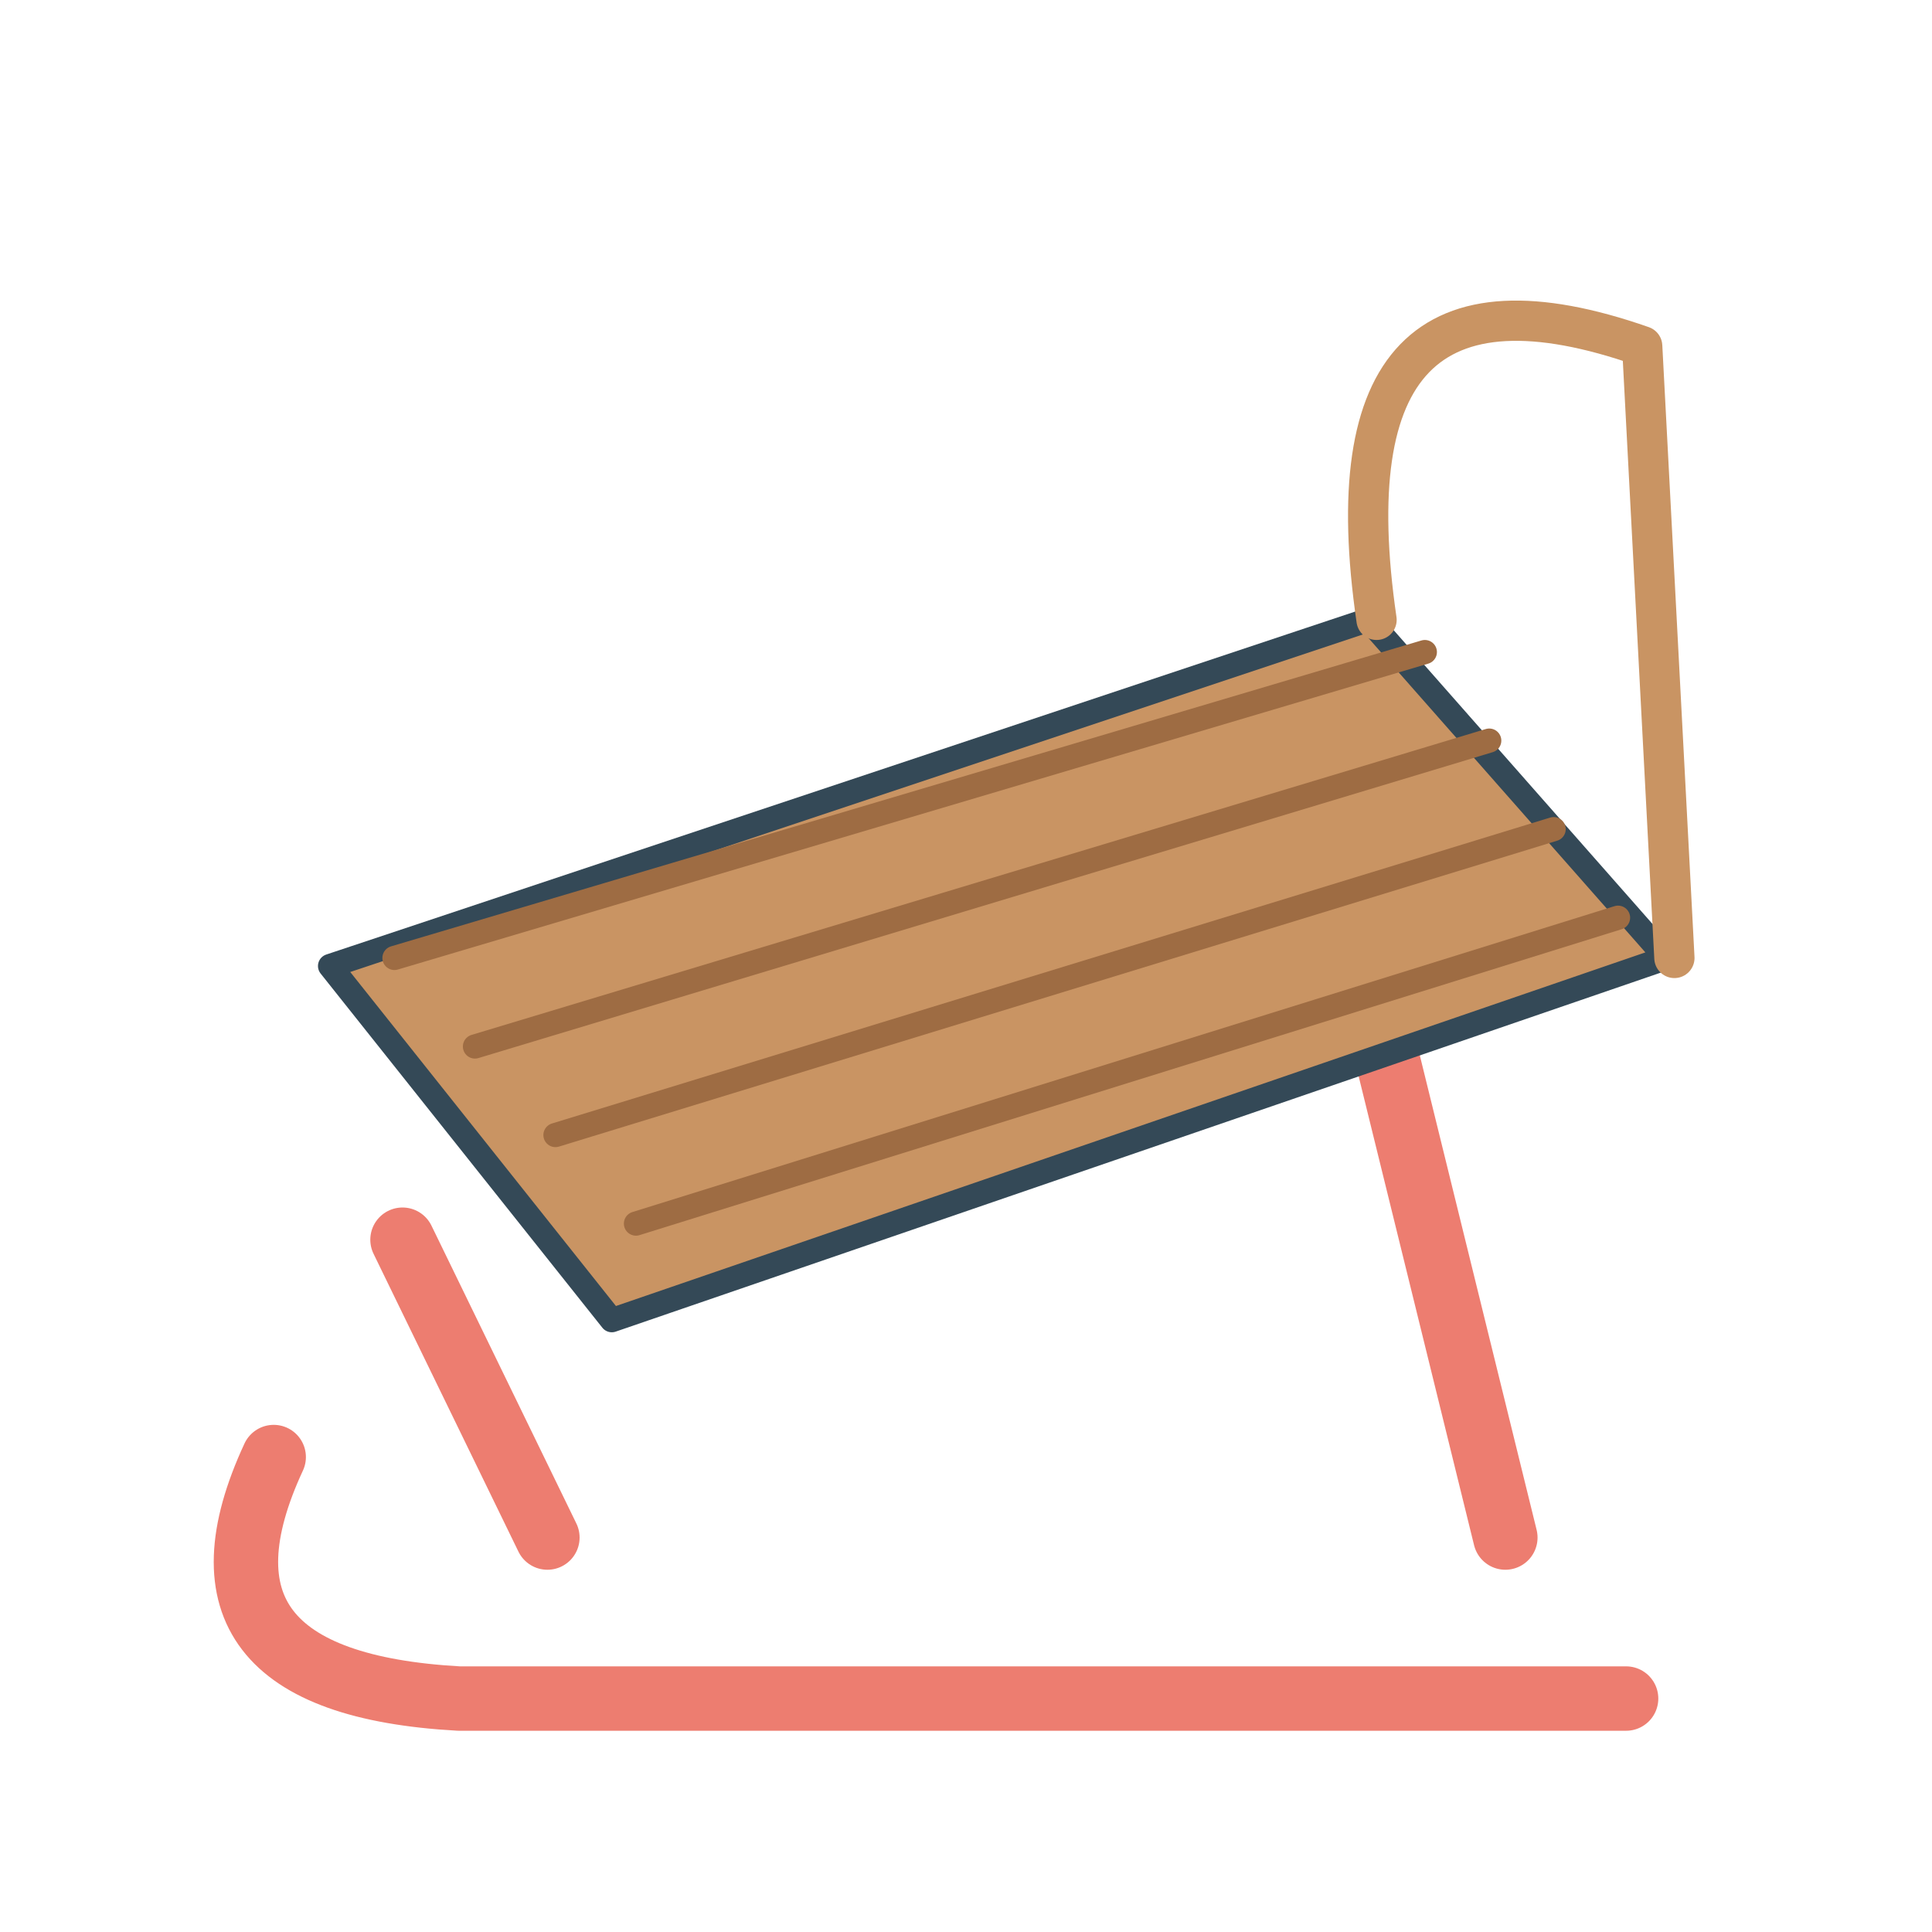
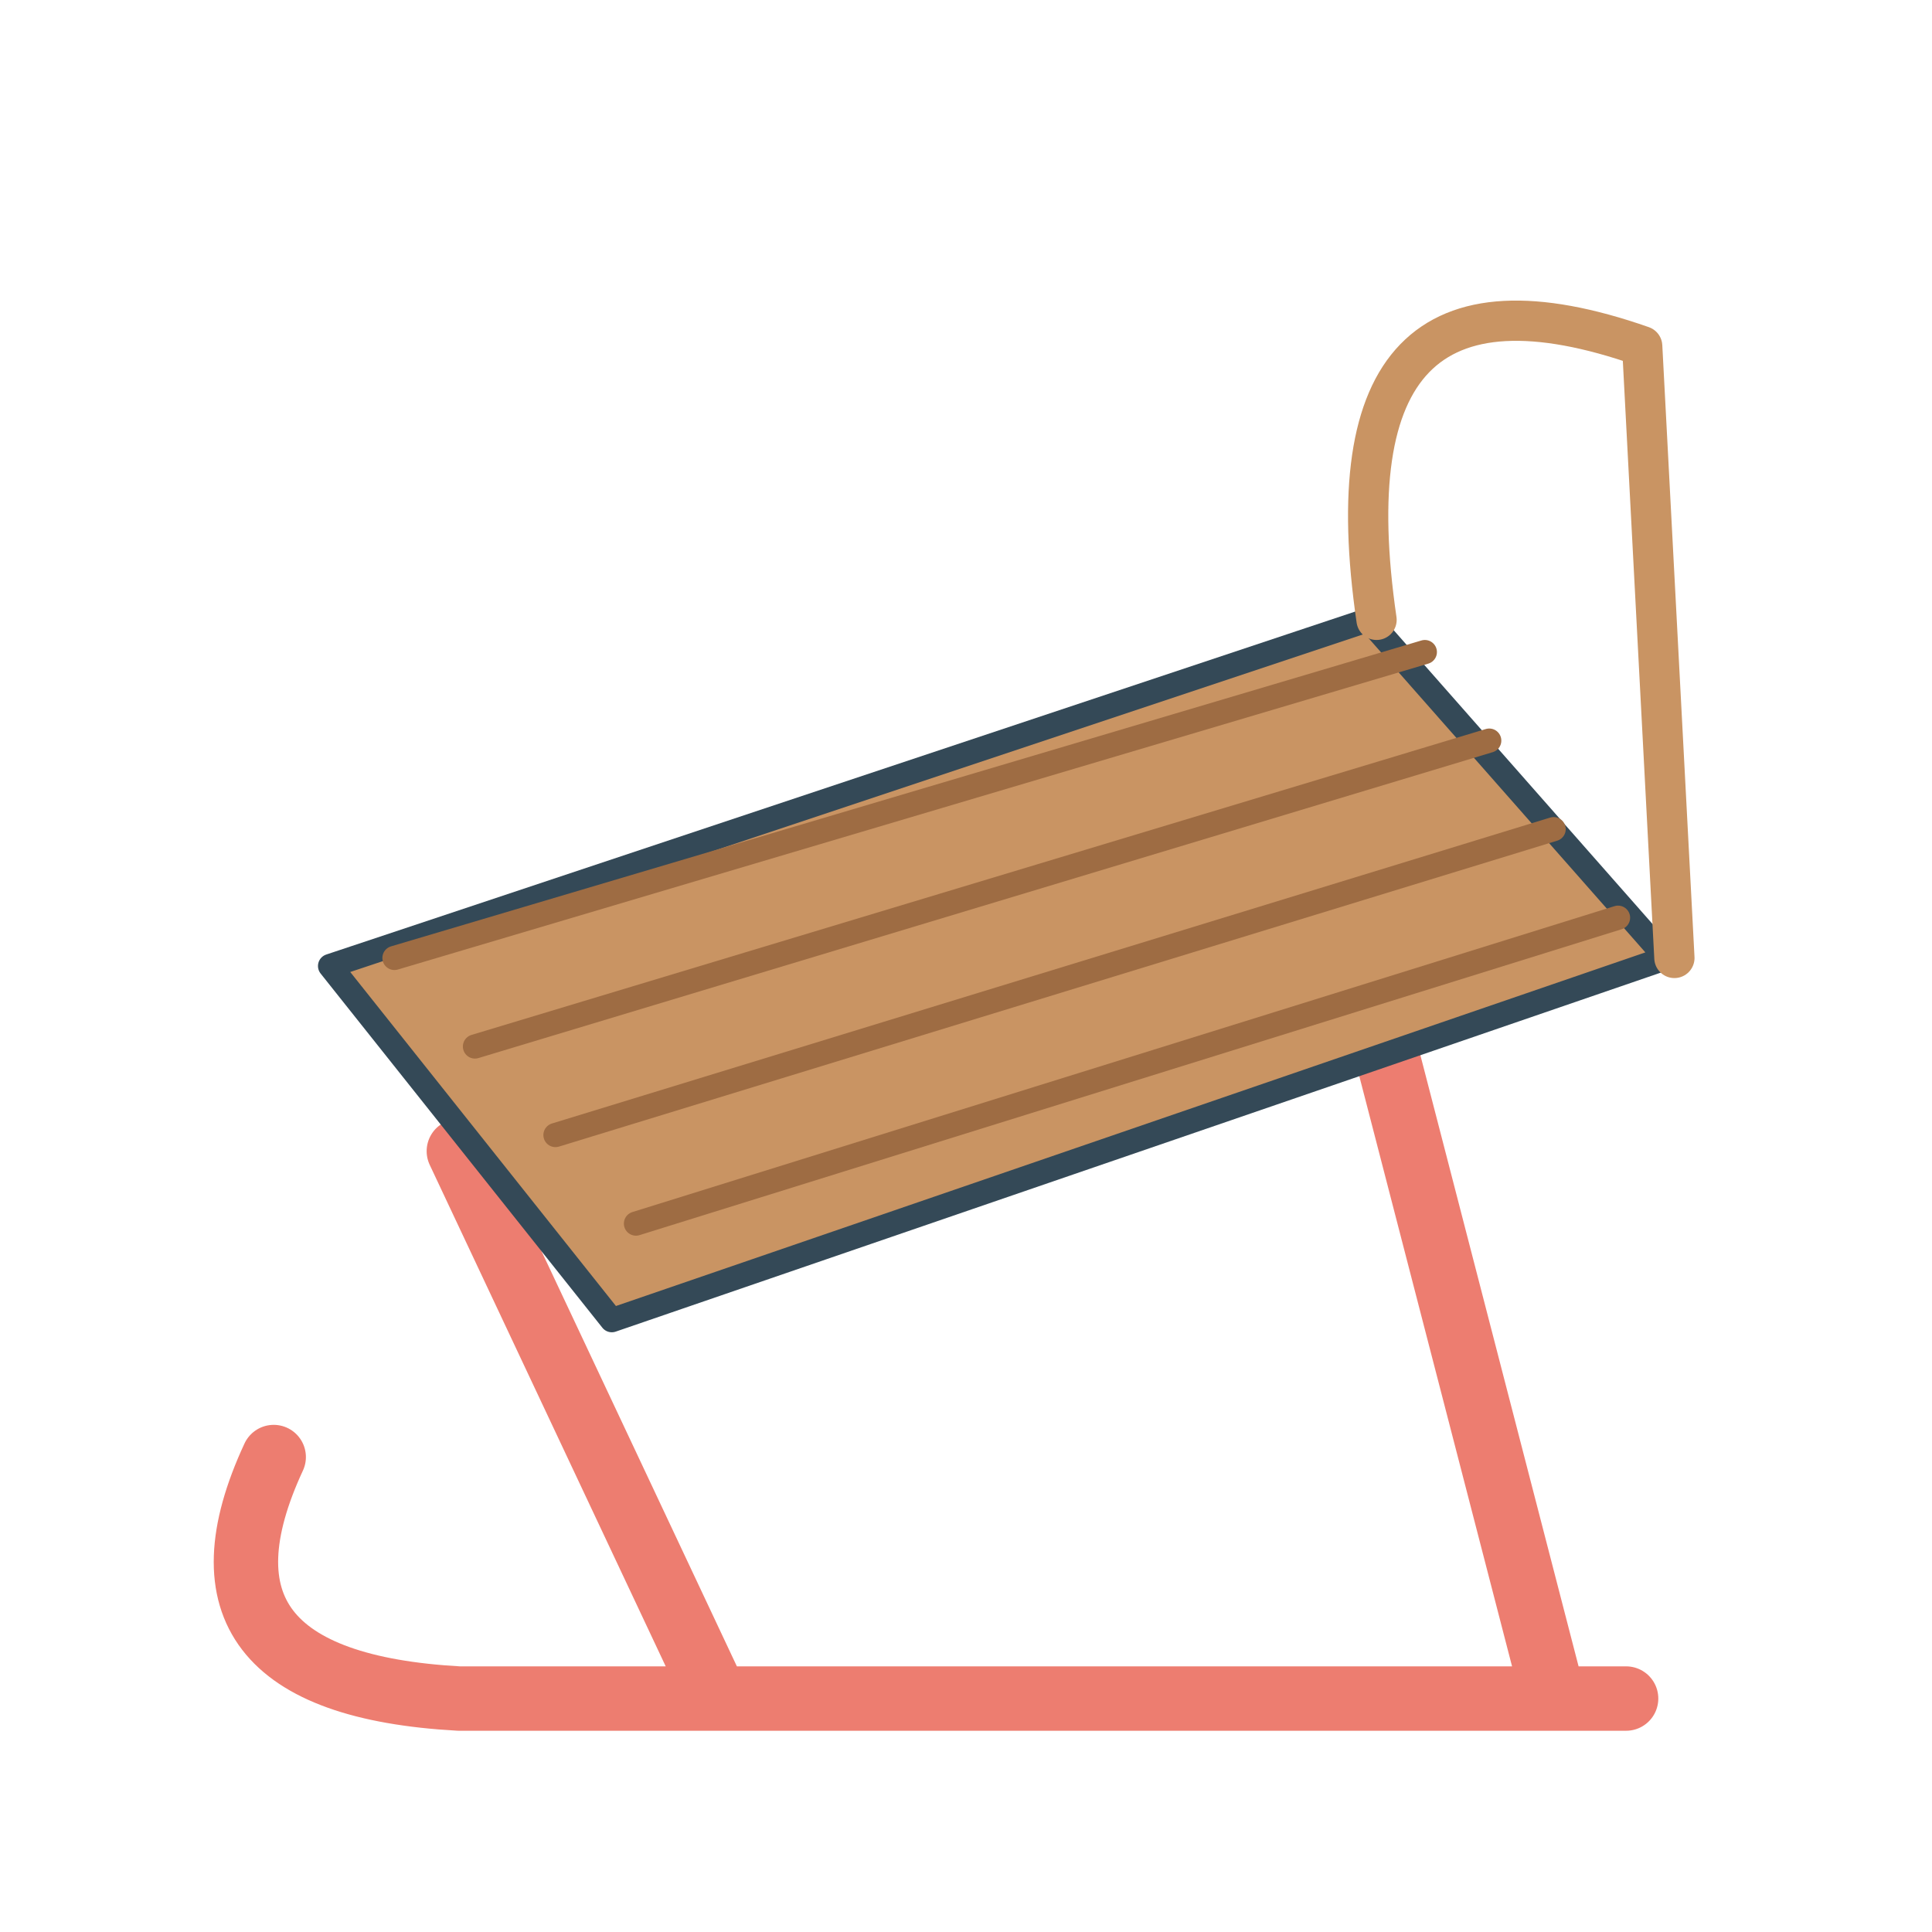
<svg xmlns="http://www.w3.org/2000/svg" viewBox="0 0 240 240" role="img" aria-labelledby="title">
  <g stroke-linecap="round" stroke-linejoin="round">
-     <path d="M34 181Q21 209 57 211H202M50 154L68 191M171 126L187 191" fill="none" stroke="#ed7d70" stroke-width="8" />
+     <path d="M34 181Q21 209 57 211H202M57 143L89 211M171 126L193 211" fill="none" stroke="#ed7d70" stroke-width="8" />
    <polygon points="41,120 170,77 207,119 76,164" fill="#c99463" stroke="#344957" stroke-width="3" />
    <path d="M49 119L177 81" fill="none" stroke="#9e6c43" stroke-width="3" />
    <path d="M59 130L185 92" fill="none" stroke="#9e6c43" stroke-width="3" />
    <path d="M69 141L193 103" fill="none" stroke="#9e6c43" stroke-width="3" />
    <path d="M79 152L201 114" fill="none" stroke="#9e6c43" stroke-width="3" />
    <path d="M171 77Q164 29 204 43L208 119" fill="none" stroke="#c99463" stroke-width="5" />
  </g>
</svg>
